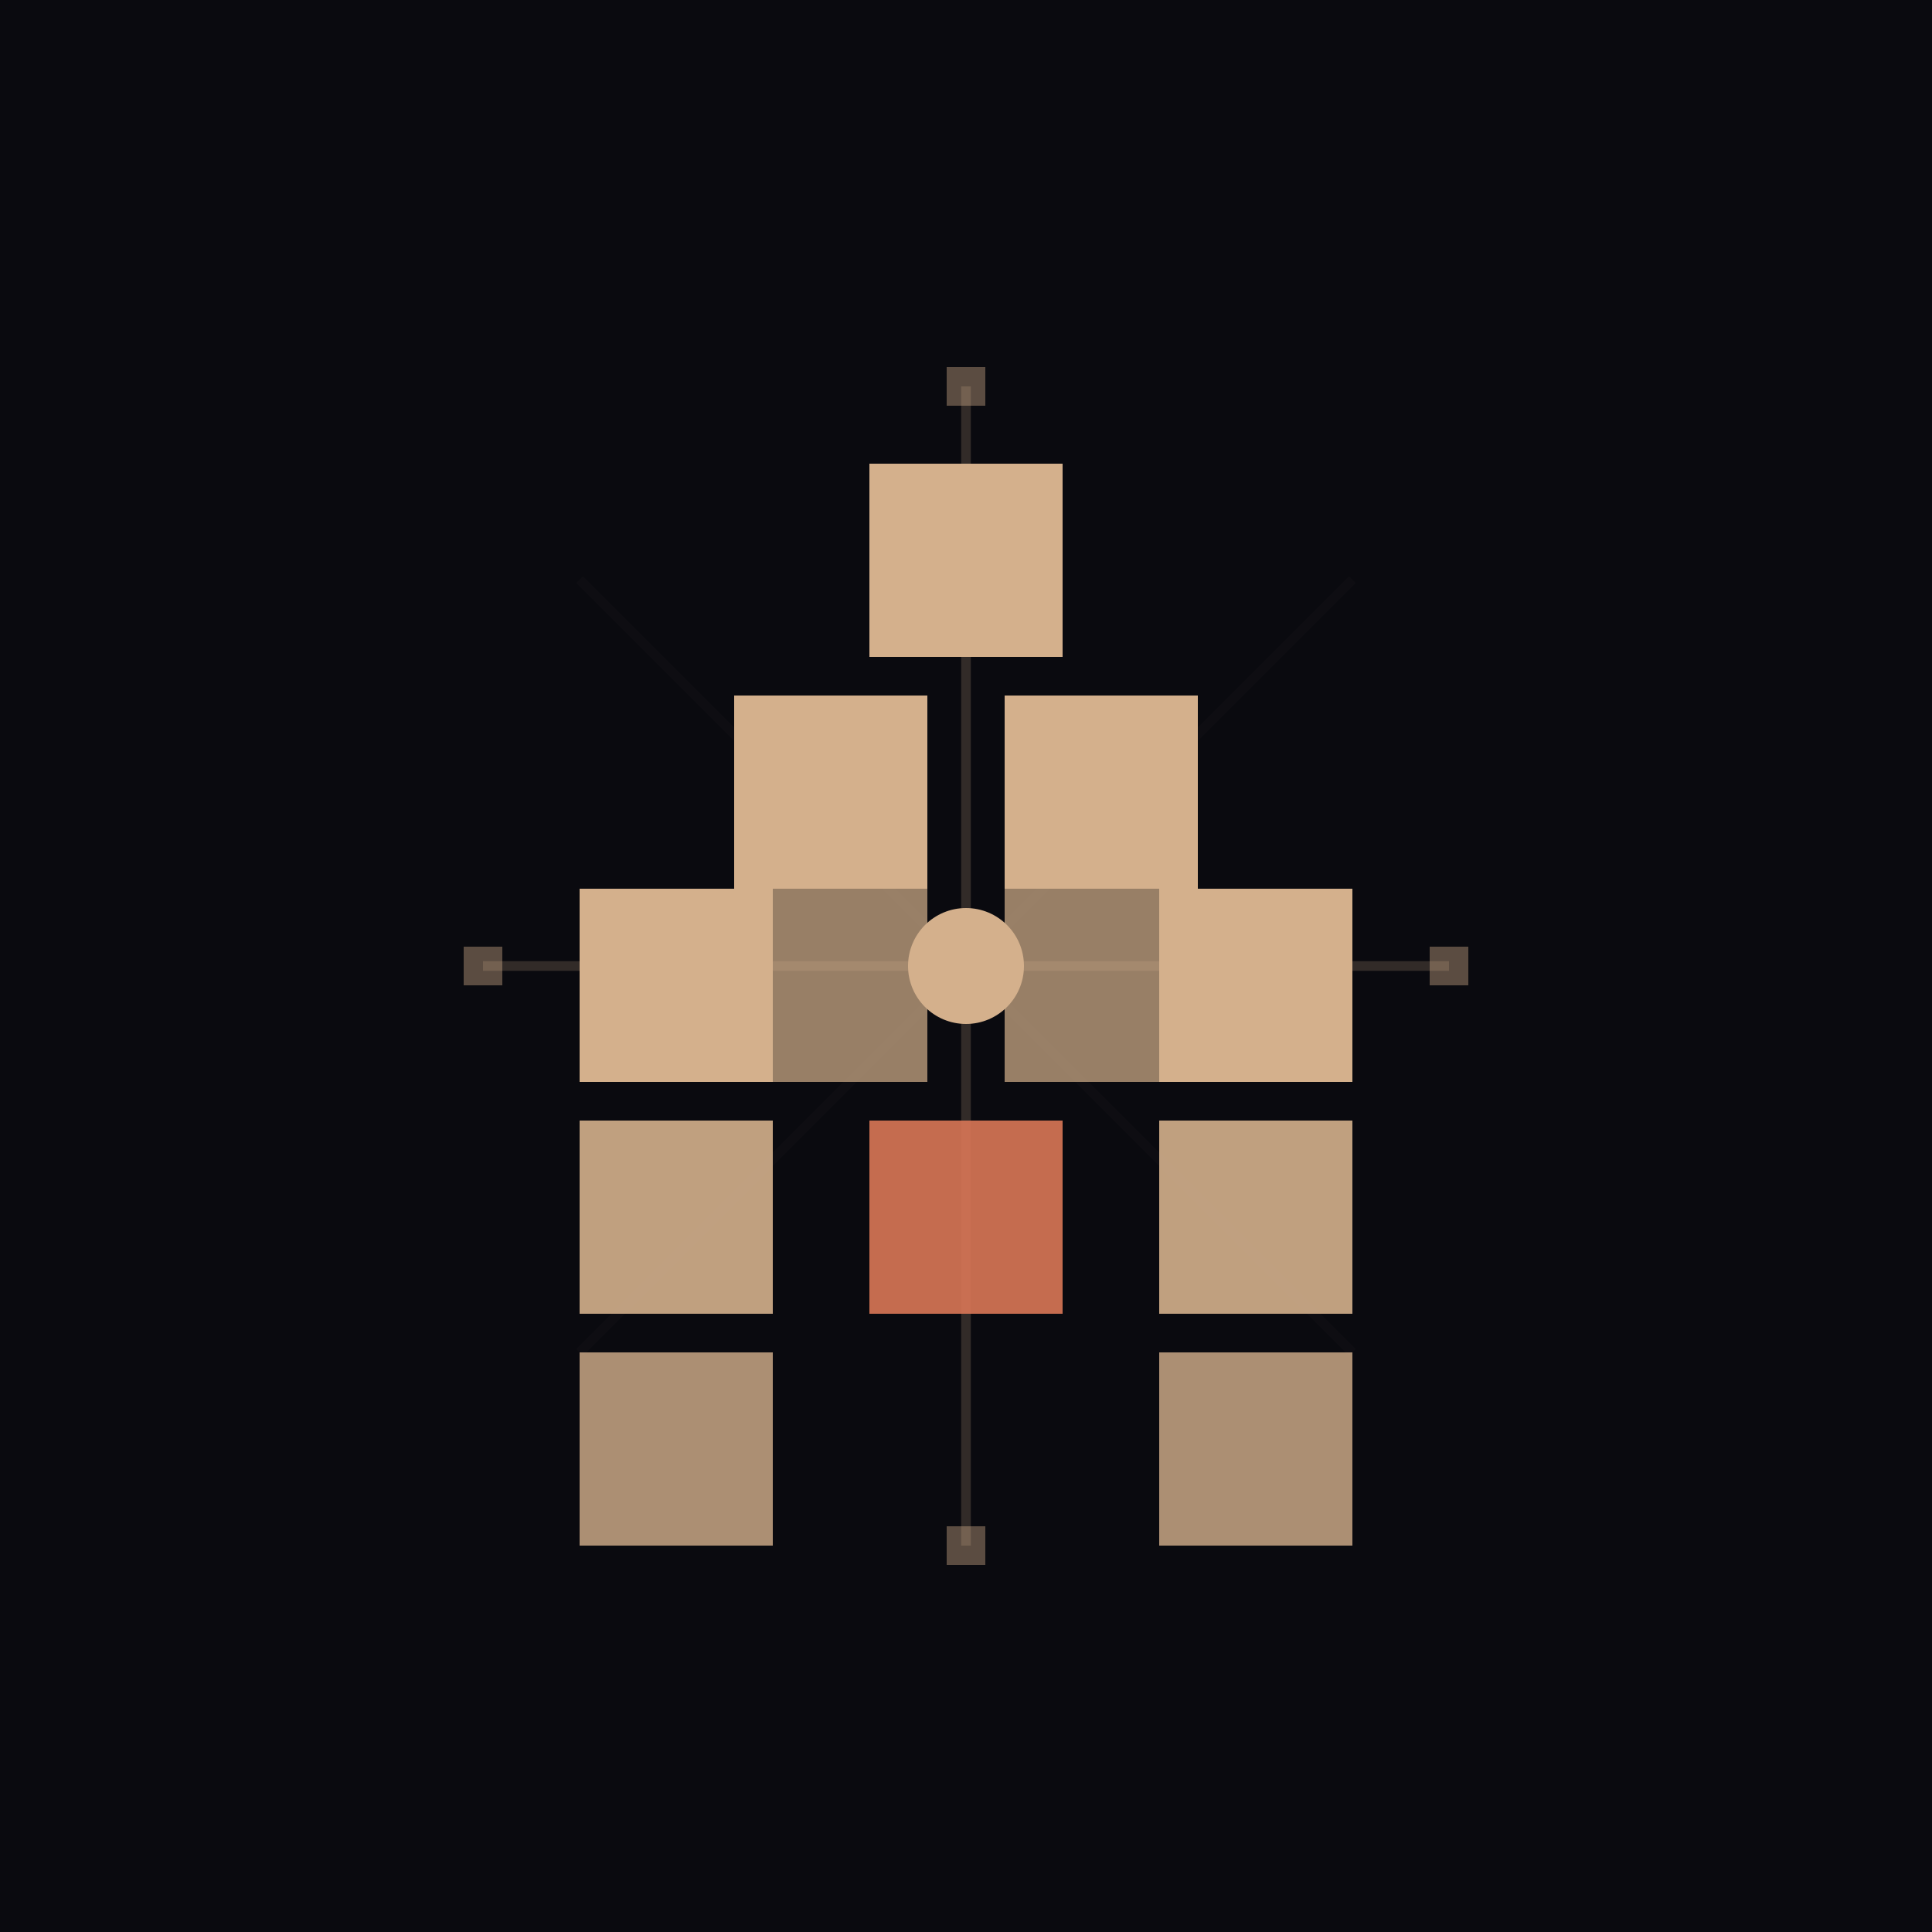
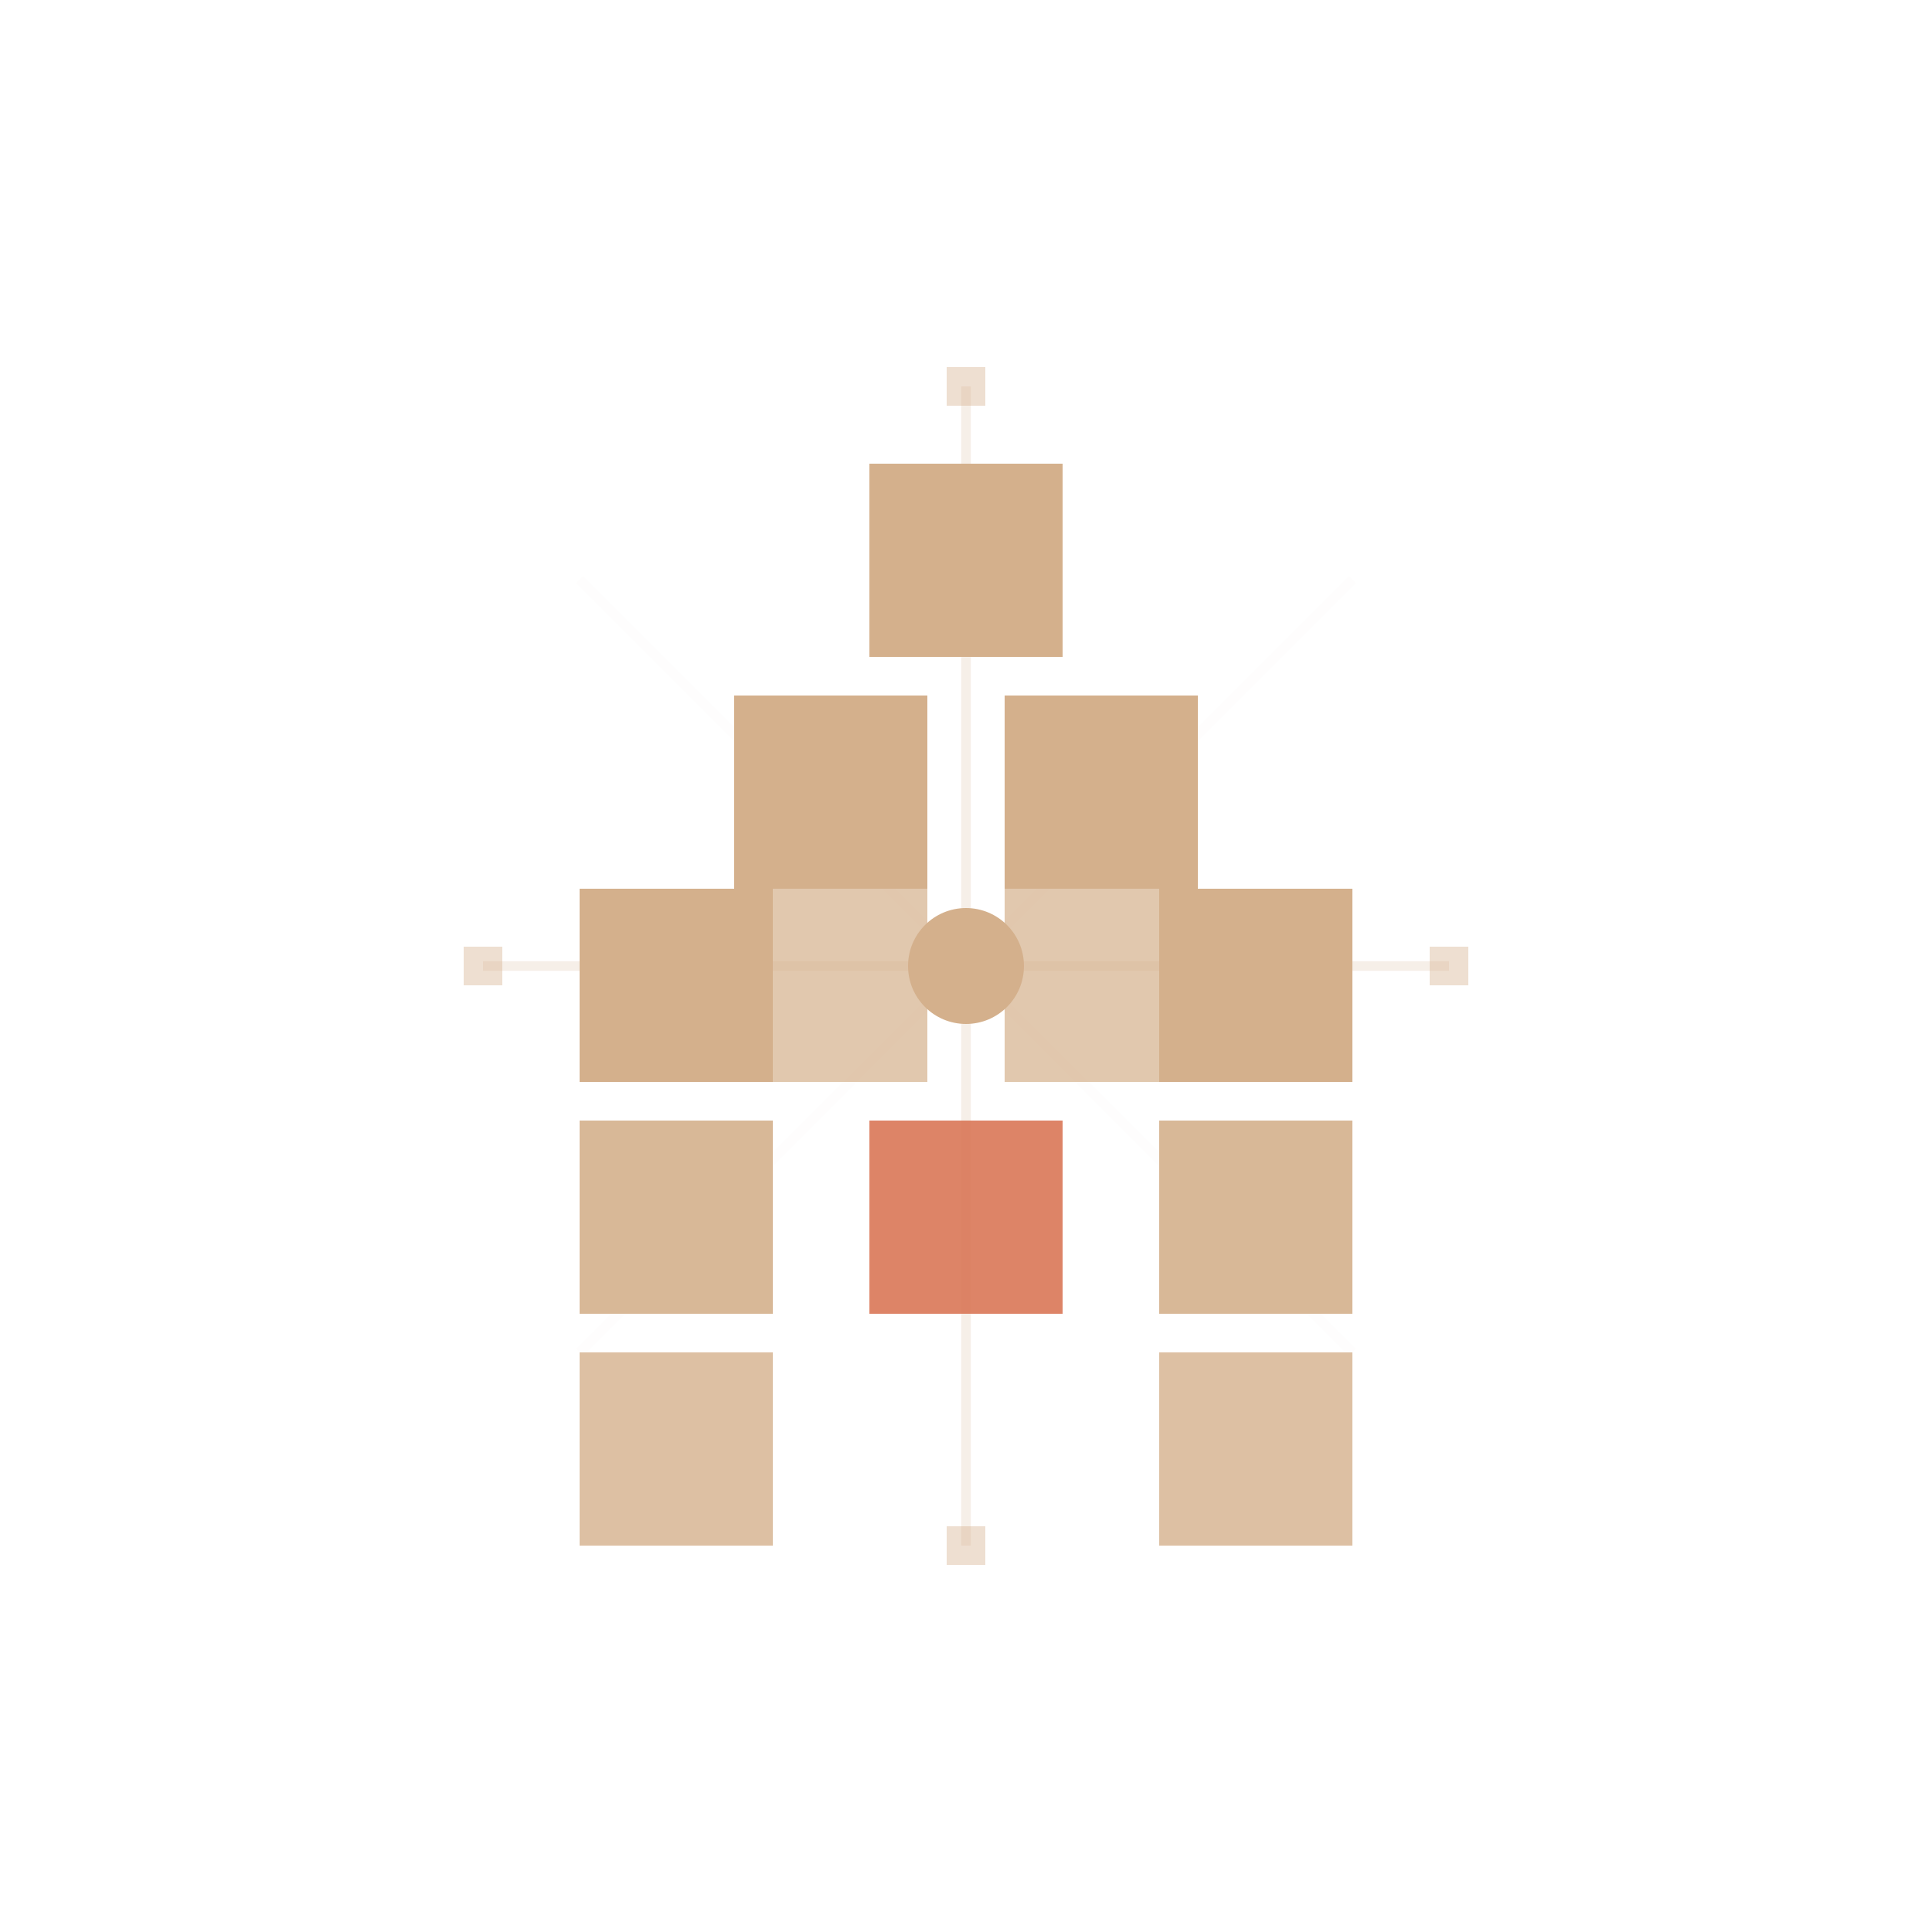
- <svg xmlns="http://www.w3.org/2000/svg" viewBox="0 0 100 100" shape-rendering="geometricPrecision">
-   <rect width="100" height="100" fill="#0a0a0f" />
+ <svg xmlns="http://www.w3.org/2000/svg" width="32" height="32" viewBox="0 0 100 100" shape-rendering="geometricPrecision">
+   <rect width="100" height="100" fill="transparent" />
  <g stroke="#D4B08C" stroke-width="0.5" opacity="0.2">
    <line x1="50" y1="50" x2="50" y2="20" />
    <line x1="50" y1="50" x2="50" y2="80" />
    <line x1="50" y1="50" x2="25" y2="50" />
    <line x1="50" y1="50" x2="75" y2="50" />
    <line x1="50" y1="50" x2="30" y2="30" opacity="0.1" />
    <line x1="50" y1="50" x2="70" y2="30" opacity="0.1" />
    <line x1="50" y1="50" x2="30" y2="70" opacity="0.1" />
    <line x1="50" y1="50" x2="70" y2="70" opacity="0.1" />
  </g>
  <g fill="#D4B08C" opacity="0.4">
    <rect x="49" y="19" width="2" height="2" />
    <rect x="49" y="79" width="2" height="2" />
    <rect x="24" y="49" width="2" height="2" />
    <rect x="74" y="49" width="2" height="2" />
  </g>
  <rect x="30" y="70" width="10" height="10" fill="#D4B08C" opacity="0.8" />
  <rect x="30" y="58" width="10" height="10" fill="#D4B08C" opacity="0.9" />
  <rect x="30" y="46" width="10" height="10" fill="#D4B08C" />
  <rect x="38" y="36" width="10" height="10" fill="#D4B08C" />
  <rect x="60" y="70" width="10" height="10" fill="#D4B08C" opacity="0.8" />
  <rect x="60" y="58" width="10" height="10" fill="#D4B08C" opacity="0.9" />
  <rect x="60" y="46" width="10" height="10" fill="#D4B08C" />
  <rect x="52" y="36" width="10" height="10" fill="#D4B08C" />
  <rect x="38" y="46" width="10" height="10" fill="#D4B08C" opacity="0.7" />
  <rect x="52" y="46" width="10" height="10" fill="#D4B08C" opacity="0.7" />
  <rect x="45" y="24" width="10" height="10" fill="#D4B08C" />
  <rect x="45" y="58" width="10" height="10" fill="#D97757" opacity="0.9" />
  <circle cx="50" cy="50" r="3" fill="#D4B08C" />
</svg>
